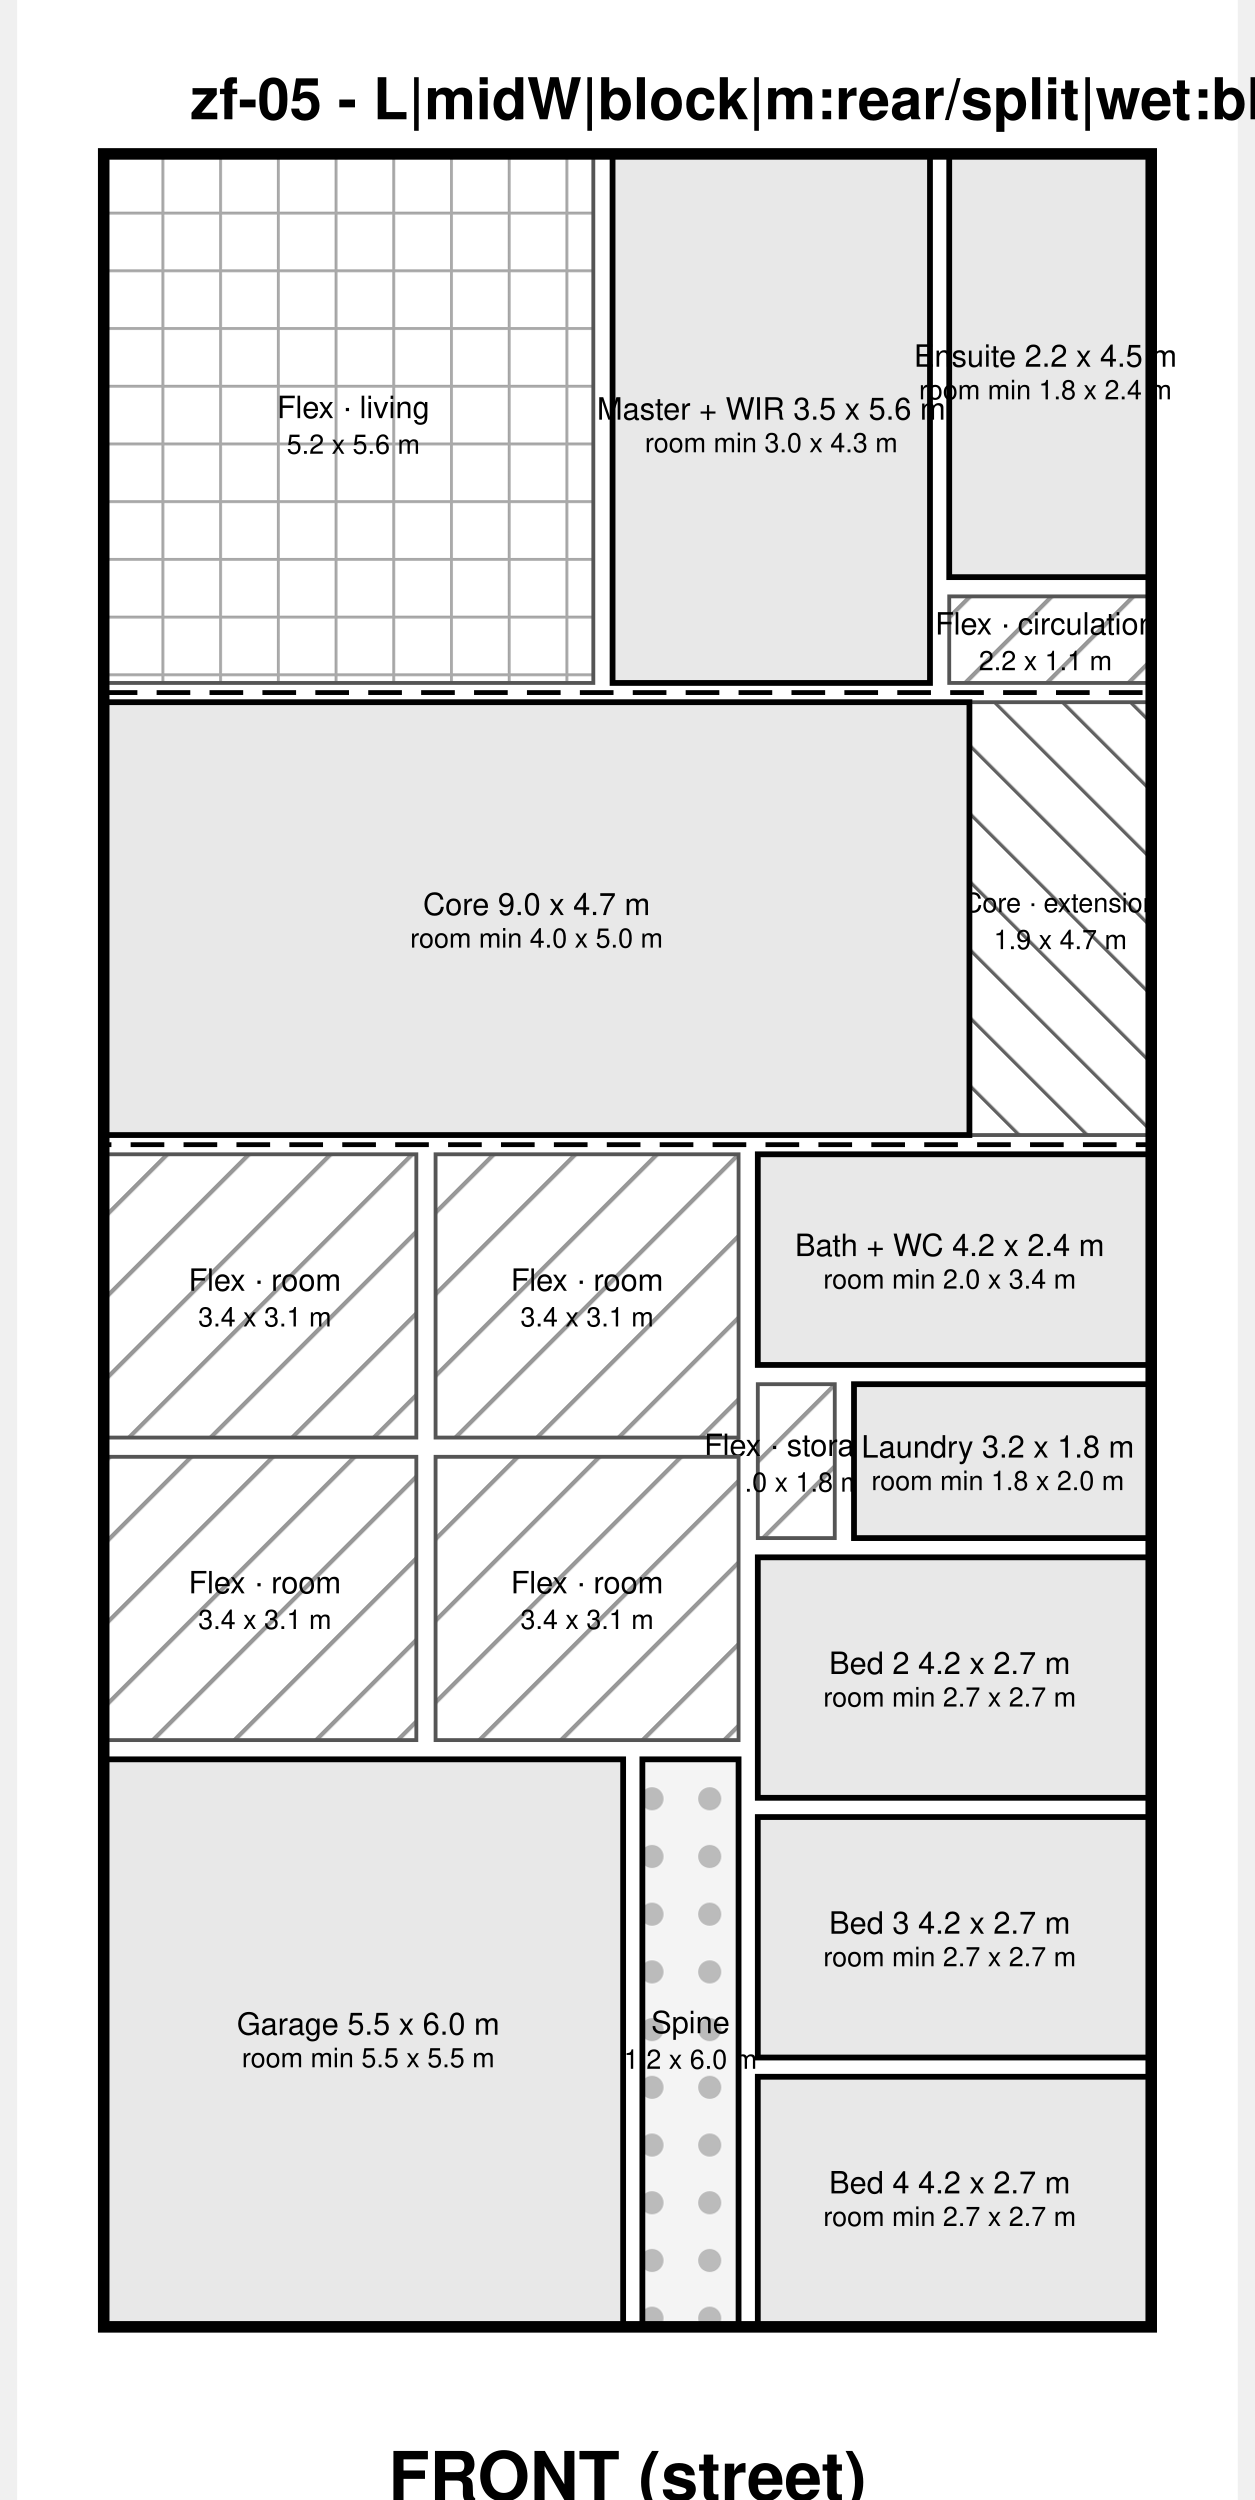
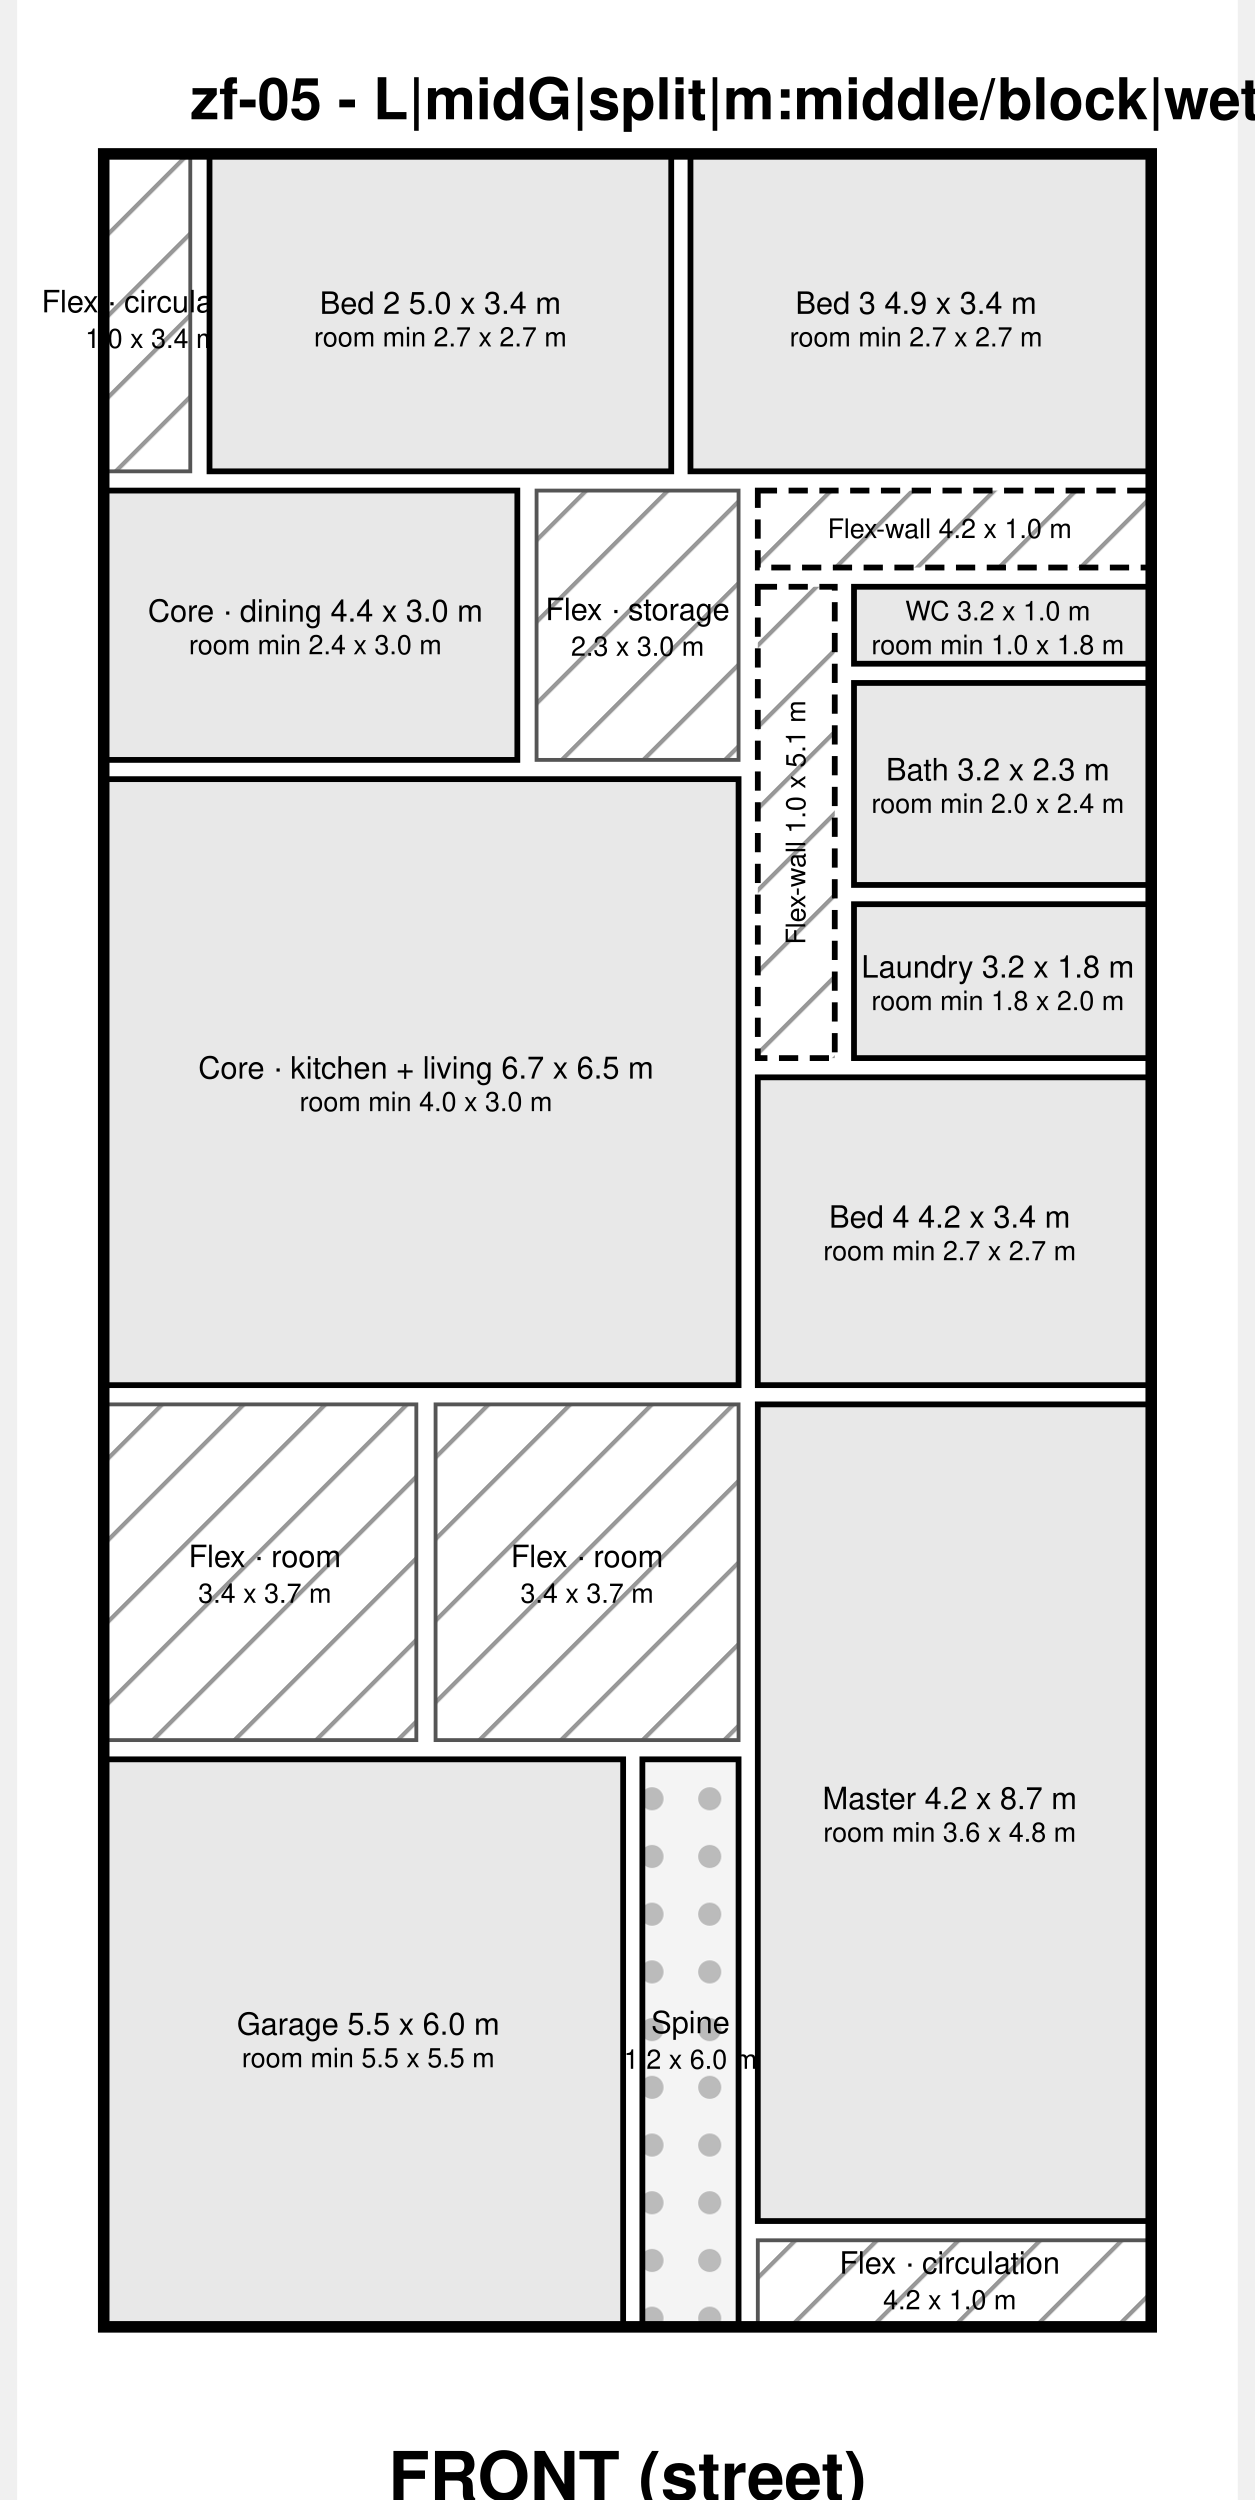
<svg xmlns="http://www.w3.org/2000/svg" width="635" height="1265" viewBox="-900 -1600 12690 25990" font-family="Helvetica, Arial, sans-serif" fill="#000">
  <defs>
    <pattern id="hatch" width="600" height="600" patternUnits="userSpaceOnUse" patternTransform="rotate(45)">
      <rect width="600" height="600" fill="#ffffff" />
      <line x1="0" y1="0" x2="0" y2="600" stroke="#999" stroke-width="90" />
    </pattern>
    <pattern id="hatch2" width="500" height="500" patternUnits="userSpaceOnUse" patternTransform="rotate(-45)">
      <rect width="500" height="500" fill="#ffffff" />
      <line x1="0" y1="0" x2="0" y2="500" stroke="#666" stroke-width="70" />
    </pattern>
    <pattern id="hatch3" width="600" height="600" patternUnits="userSpaceOnUse">
      <rect width="600" height="600" fill="#ffffff" />
      <line x1="0" y1="0" x2="0" y2="600" stroke="#aaa" stroke-width="60" />
      <line x1="0" y1="0" x2="600" y2="0" stroke="#aaa" stroke-width="60" />
    </pattern>
    <pattern id="dots" width="600" height="600" patternUnits="userSpaceOnUse">
      <rect width="600" height="600" fill="#f4f4f4" />
      <circle cx="300" cy="300" r="120" fill="#bbb" />
    </pattern>
  </defs>
  <rect x="-900" y="-1600" width="12690" height="25990" fill="#ffffff" />
-   <text x="900" y="-360" font-size="600" font-weight="bold">zf-05 - L|midW|block|m:rear/split|wet:block|rr:FM|nofw|v0</text>
+   <text x="900" y="-360" font-size="600" font-weight="bold">zf-05 - L|midG|split|m:middle/block|wet:split|rr:FBB|fw|v2</text>
  <g>
-     <rect x="0" y="0" width="5090" height="5500" fill="url(#hatch3)" stroke="#555" stroke-width="40" />
-     <text x="2595" y="2640" font-size="320" text-anchor="middle" dominant-baseline="middle">Flex · living</text>
-     <text x="2595" y="3024" font-size="280" text-anchor="middle" dominant-baseline="middle">5.2 x 5.6 m</text>
+     <rect x="0" y="0" width="900" height="3300" fill="url(#hatch)" stroke="#555" stroke-width="40" />
+     <text x="500" y="1540" font-size="320" text-anchor="middle" dominant-baseline="middle">Flex · circulation</text>
+     <text x="500" y="1924" font-size="280" text-anchor="middle" dominant-baseline="middle">1.0 x 3.4 m</text>
  </g>
  <g>
-     <rect x="8790" y="4600" width="2100" height="900" fill="url(#hatch)" stroke="#555" stroke-width="40" />
-     <text x="9790" y="4890" font-size="320" text-anchor="middle" dominant-baseline="middle">Flex · circulation</text>
-     <text x="9790" y="5274" font-size="280" text-anchor="middle" dominant-baseline="middle">2.2 x 1.1 m</text>
+     <rect x="4500" y="3500" width="2100" height="2800" fill="url(#hatch)" stroke="#555" stroke-width="40" />
+     <text x="5550" y="4740" font-size="320" text-anchor="middle" dominant-baseline="middle">Flex · storage</text>
+     <text x="5550" y="5124" font-size="280" text-anchor="middle" dominant-baseline="middle">2.3 x 3.0 m</text>
  </g>
  <g>
-     <rect x="0" y="10400" width="3250" height="2945" fill="url(#hatch)" stroke="#555" stroke-width="40" />
-     <text x="1675" y="11712.5" font-size="320" text-anchor="middle" dominant-baseline="middle">Flex · room</text>
-     <text x="1675" y="12096.5" font-size="280" text-anchor="middle" dominant-baseline="middle">3.4 x 3.1 m</text>
+     <rect x="0" y="13000" width="3250" height="3490" fill="url(#hatch)" stroke="#555" stroke-width="40" />
+     <text x="1675" y="14585" font-size="320" text-anchor="middle" dominant-baseline="middle">Flex · room</text>
+     <text x="1675" y="14969" font-size="280" text-anchor="middle" dominant-baseline="middle">3.4 x 3.7 m</text>
  </g>
  <g>
-     <rect x="3450" y="10400" width="3150" height="2945" fill="url(#hatch)" stroke="#555" stroke-width="40" />
-     <text x="5025" y="11712.5" font-size="320" text-anchor="middle" dominant-baseline="middle">Flex · room</text>
-     <text x="5025" y="12096.5" font-size="280" text-anchor="middle" dominant-baseline="middle">3.4 x 3.1 m</text>
+     <rect x="3450" y="13000" width="3150" height="3490" fill="url(#hatch)" stroke="#555" stroke-width="40" />
+     <text x="5025" y="14585" font-size="320" text-anchor="middle" dominant-baseline="middle">Flex · room</text>
+     <text x="5025" y="14969" font-size="280" text-anchor="middle" dominant-baseline="middle">3.4 x 3.7 m</text>
  </g>
  <g>
-     <rect x="6800" y="12790" width="800" height="1600" fill="url(#hatch)" stroke="#555" stroke-width="40" />
-     <text x="7200" y="13430" font-size="320" text-anchor="middle" dominant-baseline="middle">Flex · storage</text>
-     <text x="7200" y="13814" font-size="280" text-anchor="middle" dominant-baseline="middle">1.0 x 1.8 m</text>
+     <rect x="6800" y="21690" width="4090" height="900" fill="url(#hatch)" stroke="#555" stroke-width="40" />
+     <text x="8795" y="21930" font-size="320" text-anchor="middle" dominant-baseline="middle">Flex · circulation</text>
+     <text x="8795" y="22314" font-size="280" text-anchor="middle" dominant-baseline="middle">4.2 x 1.0 m</text>
  </g>
  <g>
-     <rect x="0" y="13545" width="3250" height="2945" fill="url(#hatch)" stroke="#555" stroke-width="40" />
-     <text x="1675" y="14857.5" font-size="320" text-anchor="middle" dominant-baseline="middle">Flex · room</text>
-     <text x="1675" y="15241.5" font-size="280" text-anchor="middle" dominant-baseline="middle">3.4 x 3.1 m</text>
+     <rect x="1100" y="0" width="4800" height="3300" fill="#e8e8e8" stroke="#000" stroke-width="60" />
+     <text x="3500" y="1556" font-size="320" text-anchor="middle" dominant-baseline="middle">Bed 2 5.0 x 3.4 m</text>
+     <text x="3500" y="1908" font-size="280" text-anchor="middle" dominant-baseline="middle">room min 2.7 x 2.7 m</text>
  </g>
  <g>
-     <rect x="3450" y="13545" width="3150" height="2945" fill="url(#hatch)" stroke="#555" stroke-width="40" />
-     <text x="5025" y="14857.5" font-size="320" text-anchor="middle" dominant-baseline="middle">Flex · room</text>
-     <text x="5025" y="15241.5" font-size="280" text-anchor="middle" dominant-baseline="middle">3.4 x 3.1 m</text>
+     <rect x="6100" y="0" width="4790" height="3300" fill="#e8e8e8" stroke="#000" stroke-width="60" />
+     <text x="8445" y="1556" font-size="320" text-anchor="middle" dominant-baseline="middle">Bed 3 4.9 x 3.4 m</text>
+     <text x="8445" y="1908" font-size="280" text-anchor="middle" dominant-baseline="middle">room min 2.7 x 2.7 m</text>
  </g>
  <g>
-     <rect x="9000" y="5700" width="1890" height="4500" fill="url(#hatch2)" stroke="#555" stroke-width="40" />
-     <text x="9945" y="7790" font-size="280" text-anchor="middle" dominant-baseline="middle">Core · extension</text>
-     <text x="9945" y="8174" font-size="280" text-anchor="middle" dominant-baseline="middle">1.9 x 4.7 m</text>
-     <rect x="0" y="5600" width="10890" height="4700" fill="none" stroke="#000" stroke-width="50" stroke-dasharray="350 200" />
+     <rect x="0" y="3500" width="4300" height="2800" fill="#e8e8e8" stroke="#000" stroke-width="60" />
+     <text x="2200" y="4756" font-size="320" text-anchor="middle" dominant-baseline="middle">Core · dining 4.4 x 3.0 m</text>
+     <text x="2200" y="5108" font-size="280" text-anchor="middle" dominant-baseline="middle">room min 2.4 x 3.0 m</text>
  </g>
  <g>
-     <rect x="5290" y="0" width="3300" height="5500" fill="#e8e8e8" stroke="#000" stroke-width="60" />
-     <text x="6940" y="2656" font-size="320" text-anchor="middle" dominant-baseline="middle">Master + WIR 3.5 x 5.6 m</text>
-     <text x="6940" y="3008" font-size="280" text-anchor="middle" dominant-baseline="middle">room min 3.0 x 4.3 m</text>
-   </g>
-   <g>
-     <rect x="8790" y="0" width="2100" height="4400" fill="#e8e8e8" stroke="#000" stroke-width="60" />
-     <text x="9790" y="2106" font-size="320" text-anchor="middle" dominant-baseline="middle">Ensuite 2.2 x 4.5 m</text>
-     <text x="9790" y="2458" font-size="280" text-anchor="middle" dominant-baseline="middle">room min 1.8 x 2.4 m</text>
-   </g>
-   <g>
-     <rect x="0" y="5700" width="9000" height="4500" fill="#e8e8e8" stroke="#000" stroke-width="60" />
-     <text x="4500" y="7806" font-size="320" text-anchor="middle" dominant-baseline="middle">Core 9.0 x 4.7 m</text>
-     <text x="4500" y="8158" font-size="280" text-anchor="middle" dominant-baseline="middle">room min 4.0 x 5.0 m</text>
+     <rect x="0" y="6500" width="6600" height="6300" fill="#e8e8e8" stroke="#000" stroke-width="60" />
+     <text x="3350" y="9506" font-size="320" text-anchor="middle" dominant-baseline="middle">Core · kitchen + living 6.7 x 6.5 m</text>
+     <text x="3350" y="9858" font-size="280" text-anchor="middle" dominant-baseline="middle">room min 4.0 x 3.0 m</text>
  </g>
  <g>
    <rect x="0" y="16690" width="5400" height="5900" fill="#e8e8e8" stroke="#000" stroke-width="60" />
    <text x="2750" y="19446" font-size="320" text-anchor="middle" dominant-baseline="middle">Garage 5.5 x 6.0 m</text>
    <text x="2750" y="19798" font-size="280" text-anchor="middle" dominant-baseline="middle">room min 5.5 x 5.5 m</text>
  </g>
  <g>
-     <rect x="6800" y="10400" width="4090" height="2190" fill="#e8e8e8" stroke="#000" stroke-width="60" />
-     <text x="8795" y="11351" font-size="320" text-anchor="middle" dominant-baseline="middle">Bath + WC 4.2 x 2.4 m</text>
-     <text x="8795" y="11703" font-size="280" text-anchor="middle" dominant-baseline="middle">room min 2.0 x 3.4 m</text>
+     <rect x="6800" y="3500" width="4090" height="800" fill="url(#hatch)" stroke="#000" stroke-width="60" stroke-dasharray="200 120" />
+     <text x="8795" y="3900" font-size="280" text-anchor="middle" dominant-baseline="middle">Flex-wall 4.2 x 1.0 m</text>
  </g>
  <g>
-     <rect x="7800" y="12790" width="3090" height="1600" fill="#e8e8e8" stroke="#000" stroke-width="60" />
-     <text x="9295" y="13446" font-size="320" text-anchor="middle" dominant-baseline="middle">Laundry 3.2 x 1.8 m</text>
-     <text x="9295" y="13798" font-size="280" text-anchor="middle" dominant-baseline="middle">room min 1.8 x 2.0 m</text>
+     <rect x="6800" y="4500" width="800" height="4900" fill="url(#hatch)" stroke="#000" stroke-width="60" stroke-dasharray="200 120" />
+     <text transform="translate(7200 6950) rotate(-90)" font-size="280" text-anchor="middle" dominant-baseline="middle">Flex-wall 1.0 x 5.1 m</text>
  </g>
  <g>
-     <rect x="6800" y="14590" width="4090" height="2500" fill="#e8e8e8" stroke="#000" stroke-width="60" />
-     <text x="8795" y="15696" font-size="320" text-anchor="middle" dominant-baseline="middle">Bed 2 4.2 x 2.7 m</text>
-     <text x="8795" y="16048" font-size="280" text-anchor="middle" dominant-baseline="middle">room min 2.7 x 2.7 m</text>
+     <rect x="7800" y="4500" width="3090" height="800" fill="#e8e8e8" stroke="#000" stroke-width="60" />
+     <text x="9295" y="4756" font-size="280" text-anchor="middle" dominant-baseline="middle">WC 3.2 x 1.0 m</text>
+     <text x="9295" y="5108" font-size="280" text-anchor="middle" dominant-baseline="middle">room min 1.0 x 1.8 m</text>
  </g>
  <g>
-     <rect x="6800" y="17290" width="4090" height="2500" fill="#e8e8e8" stroke="#000" stroke-width="60" />
-     <text x="8795" y="18396" font-size="320" text-anchor="middle" dominant-baseline="middle">Bed 3 4.2 x 2.7 m</text>
-     <text x="8795" y="18748" font-size="280" text-anchor="middle" dominant-baseline="middle">room min 2.7 x 2.7 m</text>
+     <rect x="7800" y="5500" width="3090" height="2100" fill="#e8e8e8" stroke="#000" stroke-width="60" />
+     <text x="9295" y="6406" font-size="320" text-anchor="middle" dominant-baseline="middle">Bath 3.2 x 2.3 m</text>
+     <text x="9295" y="6758" font-size="280" text-anchor="middle" dominant-baseline="middle">room min 2.0 x 2.4 m</text>
  </g>
  <g>
-     <rect x="6800" y="19990" width="4090" height="2600" fill="#e8e8e8" stroke="#000" stroke-width="60" />
-     <text x="8795" y="21096" font-size="320" text-anchor="middle" dominant-baseline="middle">Bed 4 4.2 x 2.7 m</text>
-     <text x="8795" y="21448" font-size="280" text-anchor="middle" dominant-baseline="middle">room min 2.7 x 2.7 m</text>
+     <rect x="7800" y="7800" width="3090" height="1600" fill="#e8e8e8" stroke="#000" stroke-width="60" />
+     <text x="9295" y="8456" font-size="320" text-anchor="middle" dominant-baseline="middle">Laundry 3.2 x 1.8 m</text>
+     <text x="9295" y="8808" font-size="280" text-anchor="middle" dominant-baseline="middle">room min 1.8 x 2.0 m</text>
+   </g>
+   <g>
+     <rect x="6800" y="9600" width="4090" height="3200" fill="#e8e8e8" stroke="#000" stroke-width="60" />
+     <text x="8795" y="11056" font-size="320" text-anchor="middle" dominant-baseline="middle">Bed 4 4.2 x 3.4 m</text>
+     <text x="8795" y="11408" font-size="280" text-anchor="middle" dominant-baseline="middle">room min 2.7 x 2.7 m</text>
+   </g>
+   <g>
+     <rect x="6800" y="13000" width="4090" height="8490" fill="#e8e8e8" stroke="#000" stroke-width="60" />
+     <text x="8795" y="17101" font-size="320" text-anchor="middle" dominant-baseline="middle">Master 4.2 x 8.7 m</text>
+     <text x="8795" y="17453" font-size="280" text-anchor="middle" dominant-baseline="middle">room min 3.6 x 4.8 m</text>
  </g>
  <g>
    <rect x="5600" y="16690" width="1000" height="5900" fill="url(#dots)" stroke="#000" stroke-width="60" />
    <text x="6100" y="19430" font-size="320" text-anchor="middle" dominant-baseline="middle">Spine</text>
    <text x="6100" y="19814" font-size="280" text-anchor="middle" dominant-baseline="middle">1.2 x 6.0 m</text>
  </g>
  <rect x="0" y="0" width="10890" height="22590" fill="none" stroke="#000" stroke-width="120" />
  <text x="5445" y="24390" font-size="700" text-anchor="middle" font-weight="bold">FRONT (street)</text>
</svg>
